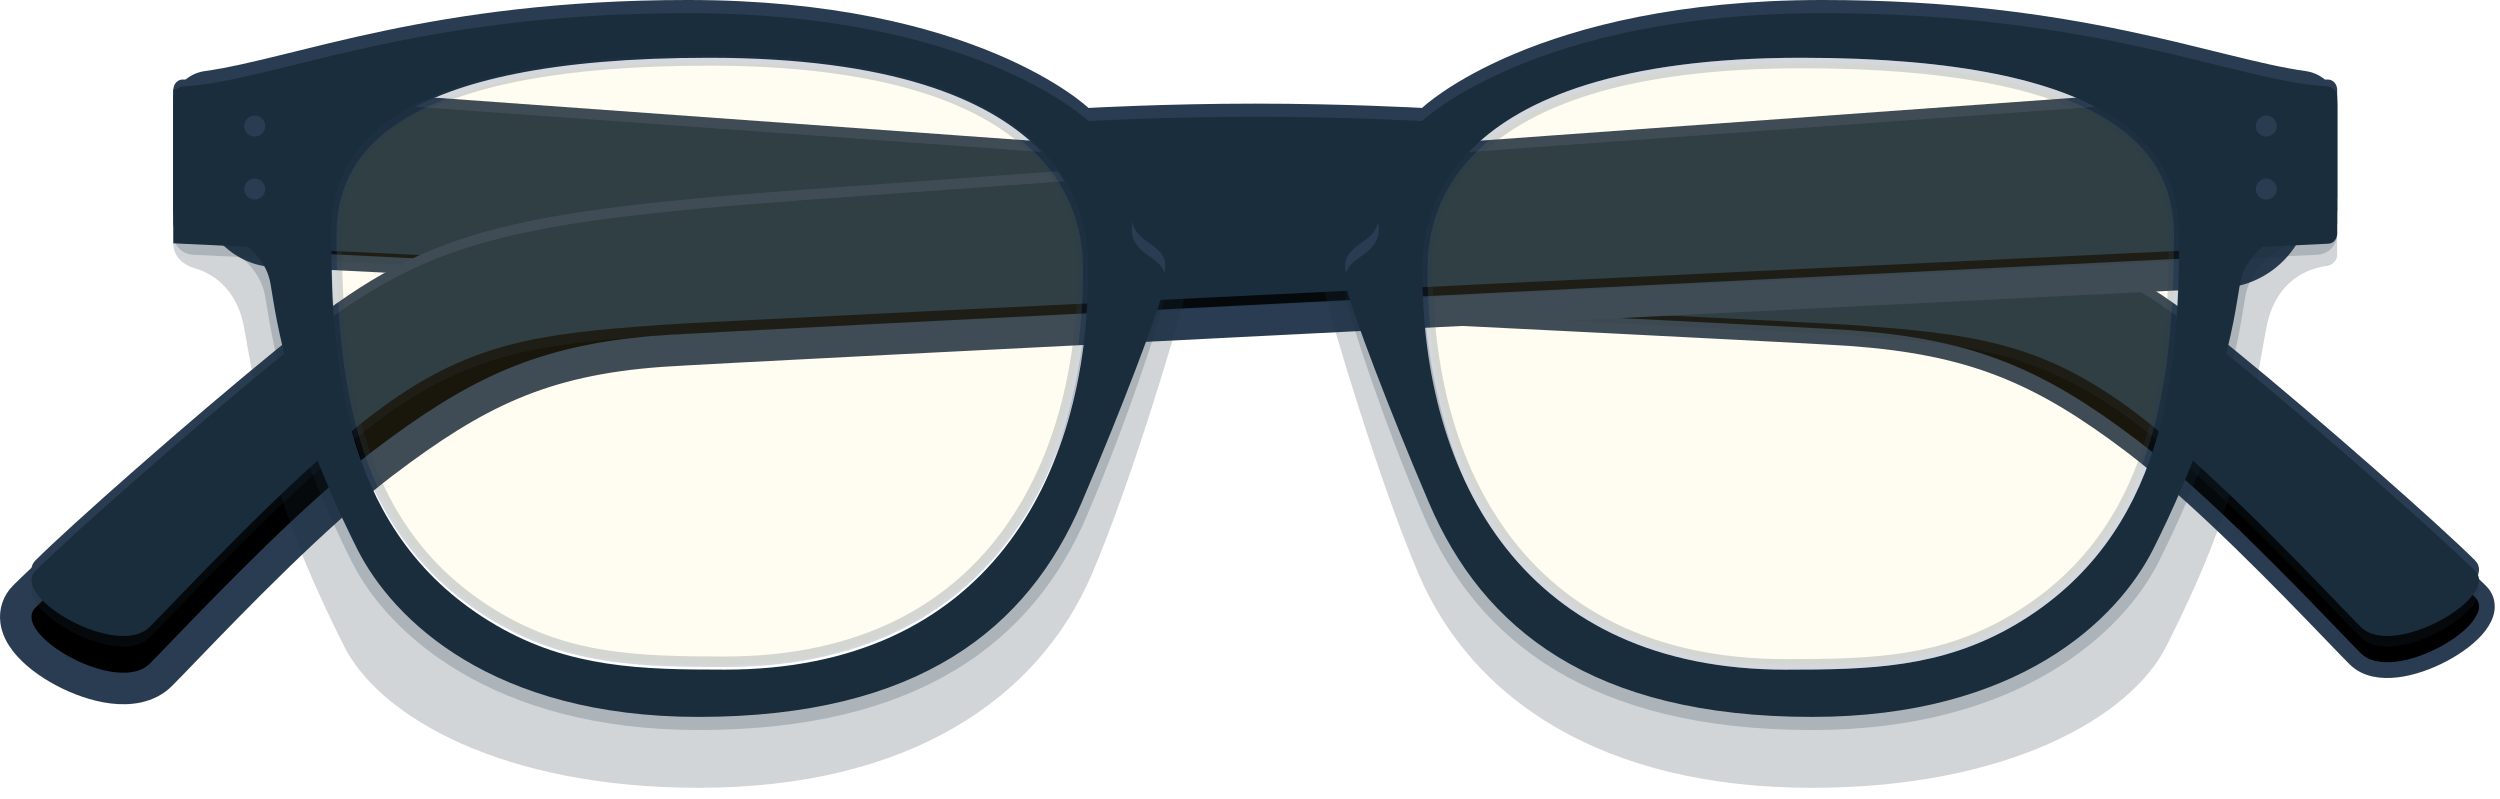
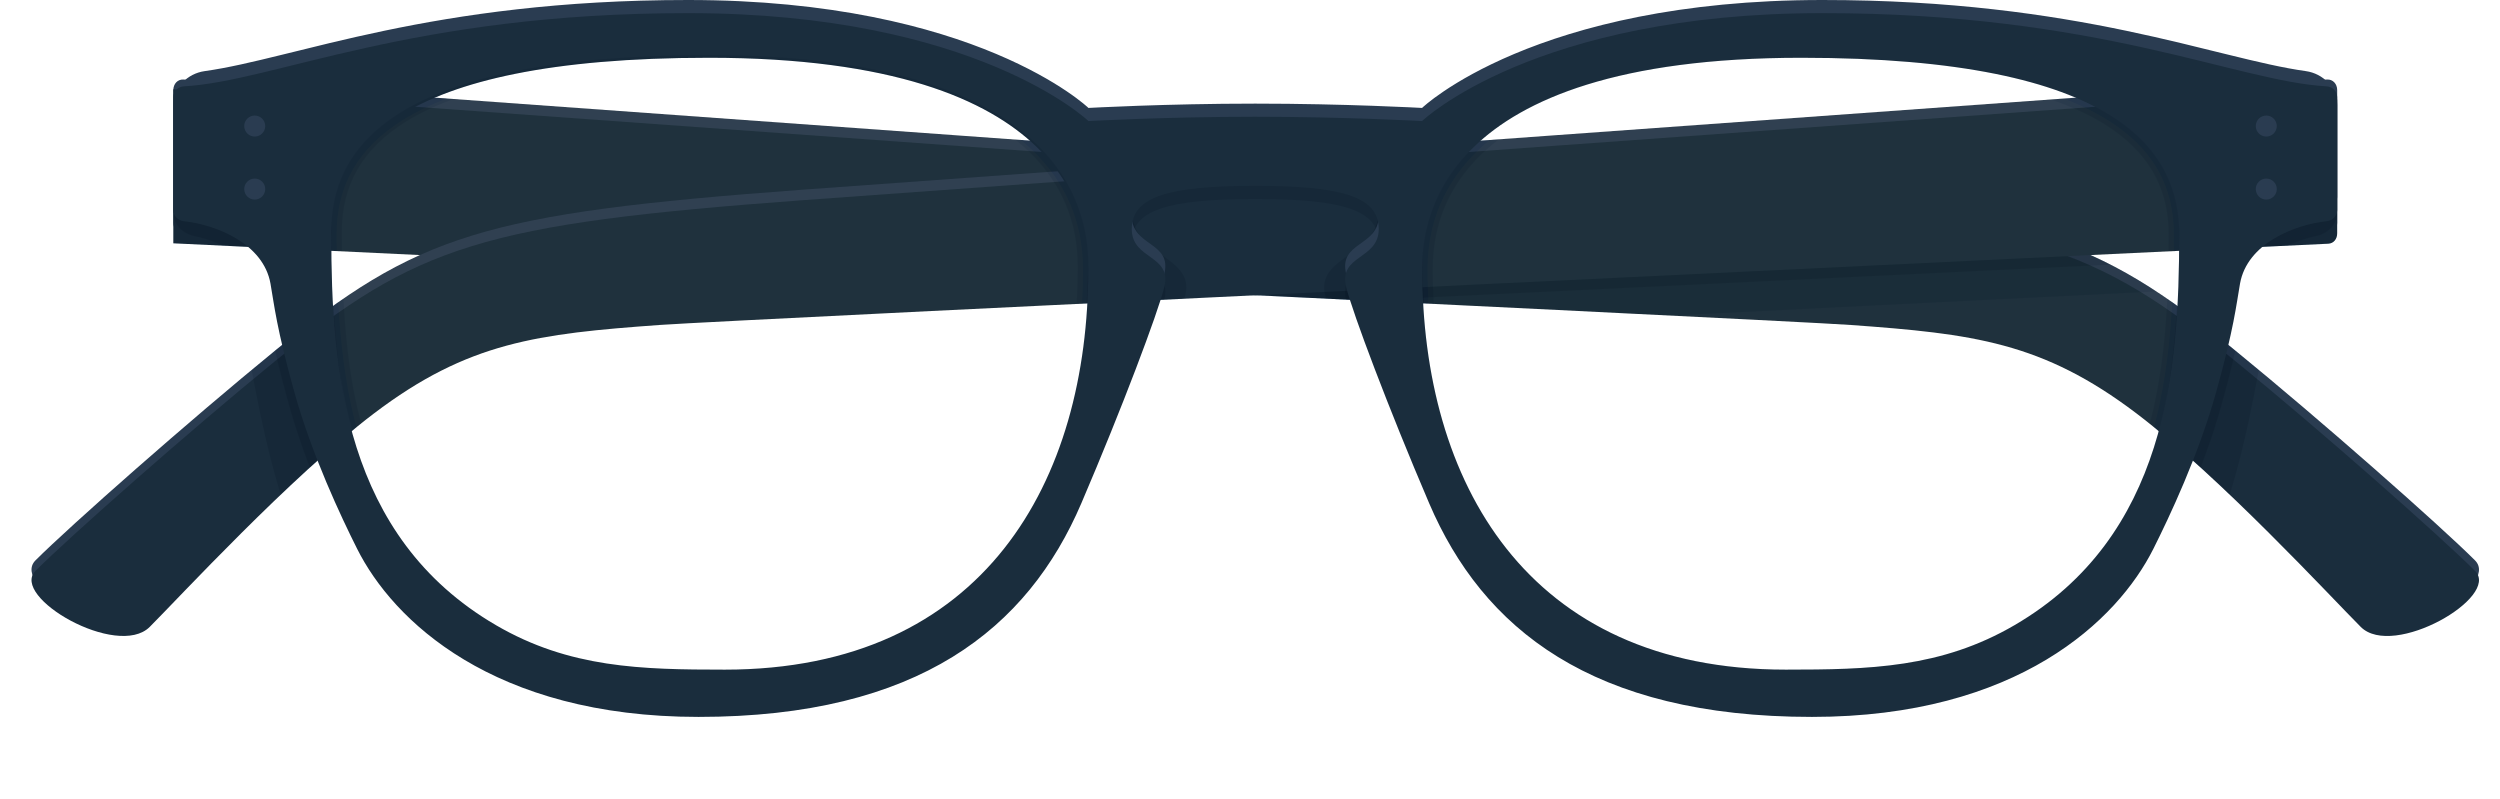
- <svg xmlns="http://www.w3.org/2000/svg" width="952" height="304" color-interpolation-filters="sRGB">
-   <g class="fill-shadow opacity-20">
-     <path d="M82 44l.222-2.992-3.222-.24v31.027c0 14.357 10.998 26.25 25.421 26.956 108.932 5.335 575.732 28.228 600.092 29.991 23.063 1.671 40.992 5.245 57.551 11.709 16.567 6.467 31.912 15.883 49.753 29.419 25.861 19.623 58.792 53.81 76.097 71.774 3.828 3.974 6.892 7.155 8.945 9.207 4.043 4.043 10.076 4.8 15.858 4.106 5.885-.707 12.223-2.982 17.746-5.929 5.495-2.931 10.485-6.686 13.491-10.567 1.498-1.935 2.678-4.124 2.974-6.431.316-2.467-.416-4.851-2.327-6.761-13.236-13.237-58.987-53.601-91.375-80.004-27.176-22.159-47.211-35.518-75.953-44.381-28.576-8.81-65.63-13.134-126.732-17.646-19.554-1.445-161.633-12.002-298.825-22.199C283.12 55.941 215.747 50.934 165.523 47.2l-60.485-4.496-16.863-1.253-4.433-.33-1.136-.084-.287-.022-.072-.005-.019-.001c-.004 0-.006 0-.228 2.991z" />
-     <path stroke="#2A3C51" stroke-width="6" d="M82 44l.222-2.992-3.222-.24v31.027c0 14.357 10.998 26.25 25.421 26.956 108.932 5.335 575.732 28.228 600.092 29.991 23.063 1.671 40.992 5.245 57.551 11.709 16.567 6.467 31.912 15.883 49.753 29.419 25.861 19.623 58.792 53.81 76.097 71.774 3.828 3.974 6.892 7.155 8.945 9.207 4.043 4.043 10.076 4.8 15.858 4.106 5.885-.707 12.223-2.982 17.746-5.929 5.495-2.931 10.485-6.686 13.491-10.567 1.498-1.935 2.678-4.124 2.974-6.431.316-2.467-.416-4.851-2.327-6.761-13.236-13.237-58.987-53.601-91.375-80.004-27.176-22.159-47.211-35.518-75.953-44.381-28.576-8.81-65.63-13.134-126.732-17.646-19.554-1.445-161.633-12.002-298.825-22.199C283.12 55.941 215.747 50.934 165.523 47.2l-60.485-4.496-16.863-1.253-4.433-.33-1.136-.084-.287-.022-.072-.005-.019-.001c-.004 0-.006 0-.228 2.991z" />
+ <svg xmlns="http://www.w3.org/2000/svg" width="952" height="304" viewBox="0 0 952 304" fill="none">
+   <g style="mix-blend-mode:soft-light" opacity="0.2">
+     <path d="M82 44L82.222 41.008L79 40.769V44V71.795C79 86.152 89.998 98.045 104.421 98.751C213.353 104.086 680.153 126.979 704.513 128.742C727.576 130.413 745.505 133.987 762.064 140.451C778.631 146.918 793.976 156.334 811.817 169.87C837.677 189.493 870.609 223.68 887.914 241.644C891.742 245.618 894.806 248.798 896.859 250.851C900.902 254.894 906.935 255.651 912.717 254.957C918.602 254.25 924.94 251.975 930.463 249.028C935.958 246.097 940.948 242.342 943.954 238.461C945.452 236.526 946.632 234.337 946.928 232.03C947.244 229.563 946.512 227.179 944.601 225.269C931.365 212.032 885.614 171.668 853.226 145.265C826.05 123.106 806.015 109.747 777.273 100.884C748.697 92.073 711.643 87.75 650.541 83.238C630.987 81.793 488.908 71.236 351.716 61.039C283.12 55.941 215.747 50.934 165.523 47.2L105.038 42.704L88.175 41.451L83.742 41.121L82.606 41.037L82.319 41.015L82.247 41.01L82.228 41.009C82.224 41.008 82.222 41.008 82 44Z" fill="#2A3C51" />
+     <path d="M82 44L82.222 41.008L79 40.769V44V71.795C79 86.152 89.998 98.045 104.421 98.751C213.353 104.086 680.153 126.979 704.513 128.742C727.576 130.413 745.505 133.987 762.064 140.451C778.631 146.918 793.976 156.334 811.817 169.87C837.677 189.493 870.609 223.68 887.914 241.644C891.742 245.618 894.806 248.798 896.859 250.851C900.902 254.894 906.935 255.651 912.717 254.957C918.602 254.25 924.94 251.975 930.463 249.028C935.958 246.097 940.948 242.342 943.954 238.461C945.452 236.526 946.632 234.337 946.928 232.03C947.244 229.563 946.512 227.179 944.601 225.269C931.365 212.032 885.614 171.668 853.226 145.265C826.05 123.106 806.015 109.747 777.273 100.884C748.697 92.073 711.643 87.75 650.541 83.238C630.987 81.793 488.908 71.236 351.716 61.039C283.12 55.941 215.747 50.934 165.523 47.2L105.038 42.704L88.175 41.451L83.742 41.121L82.606 41.037L82.319 41.015L82.247 41.01L82.228 41.009C82.224 41.008 82.222 41.008 82 44Z" stroke="#2A3C51" stroke-width="6" />
  </g>
-   <path fill="#1A2D3D" d="M69.939 38.284C67.622 38.117 66 39.977 66 42.3v46.723c0 4.27 3.228 7.782 7.493 7.985 69.87 3.33 605.403 28.874 631.237 30.743 46.53 3.37 72.97 6.47 108.9 33.73 31.8 24.13 74.2 70.1 85.35 81.25 12.31 12.31 53.38-11.46 43.5-21.34-13.13-13.13-58.79-53.42-91.15-79.8-54.11-44.12-78.73-52.33-201.01-61.36-37.159-2.746-531.19-38.396-580.381-41.946z" opacity=".2" />
-   <path fill="#2A3C51" d="M69.939 30.284C67.622 30.117 66 31.977 66 34.3v50.537c0 2.135 1.285 3.875 3.418 3.977 49.004 2.335 608.883 29.025 635.312 30.937 46.53 3.37 72.97 6.47 108.9 33.73 31.8 24.13 74.2 70.1 85.35 81.25 12.31 12.31 53.38-11.46 43.5-21.34-13.13-13.13-58.79-53.42-91.15-79.8-54.11-44.12-78.73-52.33-201.01-61.36-37.159-2.746-531.19-38.396-580.381-41.946z" />
-   <path fill="#1A2D3D" d="M66 34v58.65s611.09 29.1 638.73 31.1c46.53 3.37 72.97 6.47 108.9 33.73 31.8 24.13 74.2 70.1 85.35 81.25 12.31 12.31 53.38-11.46 43.5-21.34-13.13-13.13-58.79-53.42-91.15-79.8-54.11-44.12-78.73-52.33-201.01-61.36C611.21 73.34 66 34 66 34z" />
-   <g class="fill-shadow opacity-20">
-     <path d="M251.704 133.724c-22.755 1.648-40.337 5.65-56.536 12.451-16.25 6.822-31.382 16.574-49.171 30.074v.001c-25.638 19.454-58.287 53.341-75.642 71.355-3.877 4.024-6.99 7.256-9.092 9.358-5.009 5.008-12.2 5.7-18.338 4.962-6.343-.761-13.038-3.187-18.8-6.26-5.703-3.042-11.091-7.04-14.45-11.377-1.67-2.156-3.188-4.843-3.579-7.886-.43-3.362.595-6.678 3.181-9.265 13.344-13.343 59.186-53.772 91.601-80.207l.001-.001c27.297-22.252 47.684-35.886 76.965-44.913 28.947-8.924 66.33-13.26 127.394-17.77 19.55-1.444 160.124-12.001 295.819-22.198a6208150.881 6208150.881 0 00243.935-18.335l16.673-1.254 4.383-.33 1.123-.084.284-.02.071-.006.018-.002c.004 0 .006 0 .456 5.983l-.45-5.983 6.45-.485V73.796c0 15.915-12.224 29.159-28.276 29.953-108.306 5.358-569.722 28.217-594.02 29.975zm0 0l-.434-5.984.434 5.984z" />
-     <path stroke="#2A3C51" stroke-width="12" d="M251.704 133.724c-22.755 1.648-40.337 5.65-56.536 12.451-16.25 6.822-31.382 16.574-49.171 30.074v.001c-25.638 19.454-58.287 53.341-75.642 71.355-3.877 4.024-6.99 7.256-9.092 9.358-5.009 5.008-12.2 5.7-18.338 4.962-6.343-.761-13.038-3.187-18.8-6.26-5.703-3.042-11.091-7.04-14.45-11.377-1.67-2.156-3.188-4.843-3.579-7.886-.43-3.362.595-6.678 3.181-9.265 13.344-13.343 59.186-53.772 91.601-80.207l.001-.001c27.297-22.252 47.684-35.886 76.965-44.913 28.947-8.924 66.33-13.26 127.394-17.77 19.55-1.444 160.124-12.001 295.819-22.198a6208150.881 6208150.881 0 00243.935-18.335l16.673-1.254 4.383-.33 1.123-.084.284-.02.071-.006.018-.002c.004 0 .006 0 .456 5.983l-.45-5.983 6.45-.485V73.796c0 15.915-12.224 29.159-28.276 29.953-108.306 5.358-569.722 28.217-594.02 29.975zm0 0l-.434-5.984.434 5.984z" />
+   <g style="mix-blend-mode:soft-light" opacity="0.2">
+     <path d="M69.939 38.284C67.622 38.117 66 39.977 66 42.299V89.022C66 93.292 69.228 96.804 73.493 97.007C143.363 100.337 678.896 125.881 704.73 127.75C751.26 131.12 777.7 134.22 813.63 161.48C845.43 185.61 887.83 231.58 898.98 242.73C911.29 255.04 952.36 231.27 942.48 221.39C929.35 208.26 883.69 167.97 851.33 141.59C797.22 97.47 772.6 89.26 650.32 80.23C613.161 77.484 119.13 41.834 69.939 38.284Z" fill="#1A2D3D" />
  </g>
-   <path fill="#1A2D3D" d="M305.68 80.23c-122.28 9.03-146.9 17.24-201.01 61.35-32.36 26.39-78.02 66.67-91.15 79.8-9.88 9.88 31.19 33.65 43.5 21.34 11.15-11.15 53.55-57.12 85.35-81.25 35.93-27.27 62.37-30.36 108.9-33.73 25.834-1.869 561.367-27.413 631.237-30.743 4.266-.203 7.493-3.715 7.493-7.985V38S344.79 77.34 305.68 80.23z" opacity=".2" />
-   <path fill="#2A3C51" d="M305.68 72.23c-122.28 9.03-146.9 17.24-201.01 61.35-32.36 26.39-78.02 66.67-91.15 79.8-9.88 9.88 31.19 33.65 43.5 21.34 11.15-11.15 53.55-57.12 85.35-81.25 35.93-27.27 62.37-30.36 108.9-33.73 26.429-1.912 586.308-28.602 635.312-30.937C888.715 88.7 890 86.96 890 84.826V34.299c0-2.322-1.622-4.182-3.939-4.015-49.191 3.55-543.222 39.2-580.381 41.946z" />
-   <path fill="#1A2D3D" d="M305.68 76.23c-122.28 9.03-146.9 17.24-201.01 61.35-32.36 26.39-78.02 66.67-91.15 79.8-9.88 9.88 31.19 33.65 43.5 21.34 11.15-11.15 53.55-57.12 85.35-81.25 35.93-27.27 62.37-30.36 108.9-33.73 26.429-1.912 586.308-28.602 635.312-30.937C888.715 92.7 890 90.96 890 88.826V38.299c0-2.322-1.622-4.182-3.939-4.015-49.191 3.55-543.222 39.2-580.381 41.946z" />
-   <path fill="#1A2D3D" d="M694 8C584.28 8 541.52 49.1 541.52 49.1S512 47.46 478 47.46s-63.52 1.64-63.52 1.64S371.72 8 262 8C156.411 8 104.62 33.931 69.988 35.884 67.783 36.008 66 37.79 66 39.999v53.018c0 4.418 3.651 7.855 7.902 9.058C82.875 104.614 90.668 111.786 93 125c8.94 50.799 14.259 73.635 38 121 13.61 27.13 60.62 54 134.99 54 79.87 0 129.39-33.71 149.8-81.39 15.57-36.37 33.09-96.34 35.56-106.21 3.742-14.952-20.37-14.8-20.37-32.19 0-12.33 14.02-16.44 47.02-16.44s47.02 4.11 47.02 16.44c0 17.379-24.124 17.263-20.37 32.19 2.47 9.86 20 69.84 35.56 106.21 20.41 47.68 69.93 81.39 149.8 81.39 74.37 0 121.38-26.87 134.99-54 23.741-47.365 29.06-70.201 38-121 2.666-15.106 12.469-22.316 23.012-23.735 2.189-.295 3.988-2.054 3.988-4.263V39.999c0-2.21-1.783-3.99-3.988-4.115C851.38 33.93 799.589 8 694 8zM276 268c-31.83 0-59.17-.62-87.15-16.94-57.89-33.77-62.7-114.99-62.7-166.8C126.16 53.02 148.32 17 270 17c140 0 144.42 63.65 144.42 80.42C414.42 178 375 268 276 268zm491.15-16.94C739.17 267.38 711.83 268 680 268c-99 0-138.42-90-138.42-170.58C541.58 80.65 546 17 686 17c121.68 0 143.84 36.02 143.84 67.26 0 51.81-4.81 133.03-62.69 166.8z" opacity=".2" />
-   <path fill="#1A2D3D" d="M694 10c-109.72 0-152.48 41.1-152.48 41.1S512 49.46 478 49.46s-63.52 1.64-63.52 1.64S371.72 10 262 10C160.382 10 108.592 34.018 73.97 37.565c-4.395.45-7.97 4.001-7.97 8.42v35.018c0 4.419 3.61 7.97 7.937 8.86C85.29 92.197 98.6 99.397 101 113c1.48 8.41 2.25 16.7 9 41 6.77 24.37 17.93 47.89 24 60 13.61 27.13 53.62 64 131.99 64 83.87 0 127.39-33.71 147.8-81.39 15.57-36.37 27.09-72.34 29.56-82.21 2.47-9.87-6.6-13.15-9.07-13.15-2.47 0-3.3-4.93-3.3-9.04 0-12.33 14.02-16.44 47.02-16.44s47.02 4.11 47.02 16.44c0 4.11-.82 9.04-3.3 9.04s-11.55 3.29-9.07 13.15c2.47 9.86 14 45.84 29.56 82.21 20.41 47.68 63.93 81.39 147.8 81.39 78.37 0 118.38-36.87 131.99-64 6.07-12.11 17.23-35.63 24-60 6.75-24.3 7.52-32.59 9-41 2.401-13.603 15.711-20.803 27.063-23.138 4.328-.89 7.937-4.44 7.937-8.859V45.984c0-4.418-3.575-7.97-7.97-8.42C847.408 34.019 795.618 10 694 10zM276 260c-31.83 0-59.17-.62-87.15-16.94-57.89-33.77-72.7-106.99-72.7-158.8C116.16 53.02 148.32 17 270 17c140 0 154.42 63.65 154.42 80.42C424.42 178 375 260 276 260zm491.15-16.94C739.17 259.38 711.83 260 680 260c-99 0-148.42-72-148.42-152.58C531.58 90.65 546 17 686 17c121.68 0 153.84 46.02 153.84 77.26 0 51.81-14.81 115.03-72.69 148.8z" opacity=".2" />
-   <path fill="#2A3C51" d="M694 0C584.28 0 541.52 41.1 541.52 41.1S512 39.46 478 39.46s-63.52 1.64-63.52 1.64S371.72 0 262 0C164.192 0 112.545 22.25 77.938 27.082 71.374 27.998 66 33.36 66 39.987v35.035c0 2.21 1.79 3.968 3.987 4.204C82.301 80.55 100.31 87.752 103 103c1.48 8.41 2.25 16.7 9 41 6.77 24.37 17.93 47.89 24 60 13.61 27.13 51.62 64 129.99 64 83.87 0 125.39-33.71 145.8-81.39 15.57-36.37 29.09-72.34 31.56-82.21 3.117-12.456-12.37-10.38-12.37-22.19 0-12.33 14.02-16.44 47.02-16.44s47.02 4.11 47.02 16.44c0 11.809-15.502 9.74-12.37 22.19 2.47 9.86 16 45.84 31.56 82.21 20.41 47.68 61.93 81.39 145.8 81.39 78.37 0 116.38-36.87 129.99-64 6.07-12.11 17.23-35.63 24-60 6.75-24.3 7.52-32.59 9-41 2.691-15.248 20.699-22.45 33.013-23.774 2.196-.236 3.987-1.995 3.987-4.204V39.987c0-6.627-5.374-11.99-11.938-12.905C843.455 22.25 791.808 0 694 0zM276 260c-31.83 0-61.17 2.38-89.15-13.94-57.89-33.77-65.7-109.99-65.7-161.8C121.16 53.02 148.32 17 270 17c140 0 150.42 63.65 150.42 80.42C420.42 178 375 260 276 260zm495.15-17.94C743.17 258.38 709.83 260 678 260c-99 0-143.42-82-143.42-162.58C534.58 80.65 546 17 686 17c121.68 0 150.84 36.02 150.84 67.26 0 51.81-7.81 124.03-65.69 157.8z" />
-   <path fill="#1A2D3D" d="M694 5C584.28 5 541.52 46.1 541.52 46.1S512 44.46 478 44.46s-63.52 1.64-63.52 1.64S371.72 5 262 5C156.411 5 104.62 30.931 69.988 32.884 67.783 33.008 66 34.772 66 36.98v43.041c0 2.21 1.79 3.968 3.987 4.204C82.301 85.55 100.31 92.752 103 108c1.48 8.41 2.25 16.7 9 41 6.77 24.37 17.93 47.89 24 60 13.61 27.13 51.62 64 129.99 64 83.87 0 125.39-33.71 145.8-81.39 15.57-36.37 29.09-72.34 31.56-82.21 3.117-12.456-12.37-10.38-12.37-22.19 0-12.33 14.02-16.44 47.02-16.44s47.02 4.11 47.02 16.44c0 11.809-15.502 9.74-12.37 22.19 2.47 9.86 16 45.84 31.56 82.21 20.41 47.68 61.93 81.39 145.8 81.39 78.37 0 116.38-36.87 129.99-64 6.07-12.11 17.23-35.63 24-60 6.75-24.3 7.52-32.59 9-41 2.691-15.248 20.699-22.45 33.013-23.774 2.196-.236 3.987-1.995 3.987-4.204v-43.04c0-2.21-1.783-3.974-3.988-4.098C851.38 30.93 799.589 5 694 5zM276 255c-31.83 0-59.17-.62-87.15-16.94-57.89-33.77-62.7-96.99-62.7-148.8C126.16 58.02 148.32 22 270 22c140 0 144.42 63.65 144.42 80.42C414.42 183 375 255 276 255zm491.15-16.94C739.17 254.38 711.83 255 680 255c-99 0-138.42-72-138.42-152.58C541.58 85.65 546 22 686 22c121.68 0 143.84 36.02 143.84 67.26 0 51.81-4.81 115.03-62.69 148.8z" />
-   <path fill="#FFDC7F" d="M680 253c-45.71 0-80.96-15.25-104.76-45.31-20.71-26.15-31.65-62.55-31.65-105.27 0-17.63 6.43-32.79 19.1-45.06C585.55 35.22 627.04 24 686 24c54.25 0 93.44 7.27 116.49 21.62 17.06 10.61 25.35 24.89 25.35 43.65 0 57.69-7.48 115.44-61.71 147.07C739.62 251.8 713.71 253 680 253zM276 253c-33.71 0-59.62-1.2-86.14-16.67-54.23-31.63-61.71-89.38-61.71-147.07 0-18.76 8.29-33.04 25.35-43.65C176.56 31.27 215.75 24 270 24c58.96 0 100.45 11.22 123.32 33.36 12.67 12.27 19.1 27.43 19.1 45.06 0 42.72-10.94 79.12-31.65 105.27C356.96 237.75 321.71 253 276 253z" opacity=".1" />
-   <path fill="#2A3C51" d="M270 25c31.91 0 58.97 3.37 80.44 10.03 17.53 5.43 31.49 13.09 41.48 22.77 12.27 11.88 18.49 26.55 18.49 43.62 0 42.26-10.8 78.23-31.22 104.03-11.13 14.06-25.08 24.96-41.46 32.41C320 245.91 299.23 250 276 250c-34.45 0-58.98-1.14-85.13-16.39-25.15-14.67-41.92-36.06-51.26-65.39-4.67-14.68-9.45-35.66-9.45-79.95 0-18.01 7.98-31.73 24.4-41.95C177.29 32.17 216.13 25 270 25zm0-4c-121.68 0-143.84 36.02-143.84 67.26 0 51.81 4.81 115.03 62.7 148.8C216.83 253.38 244.17 254 276 254c99 0 138.42-72 138.42-152.58C414.42 84.65 410 21 270 21zM686 26c53.87 0 92.71 7.17 115.44 21.31 16.42 10.22 24.4 23.94 24.4 41.95 0 24.86-1.12 53.79-9.45 79.95-9.34 29.33-26.11 50.72-51.26 65.39C738.98 249.86 714.45 251 680 251c-23.23 0-44-4.09-61.74-12.15-16.38-7.45-30.33-18.35-41.46-32.41-20.42-25.79-31.22-61.76-31.22-104.03 0-17.07 6.22-31.75 18.49-43.62 9.99-9.67 23.95-17.33 41.48-22.77C627.03 29.37 654.09 26 686 26zm0-4c-140 0-144.42 63.65-144.42 80.42C541.58 183 581 255 680 255c31.83 0 59.17-.62 87.14-16.94 57.89-33.77 62.7-96.99 62.7-148.8C829.84 58.02 807.68 22 686 22z" opacity=".2" />
-   <path fill="#2A3C51" d="M97 52a4 4 0 100-8 4 4 0 000 8zM97 76a4 4 0 100-8 4 4 0 000 8zM863 52a4 4 0 100-8 4 4 0 000 8zM863 76a4 4 0 100-8 4 4 0 000 8z" />
+   <path d="M69.939 30.284C67.622 30.117 66 31.977 66 34.299V84.836C66 86.971 67.285 88.711 69.418 88.813C118.422 91.148 678.301 117.838 704.73 119.75C751.26 123.12 777.7 126.22 813.63 153.48C845.43 177.61 887.83 223.58 898.98 234.73C911.29 247.04 952.36 223.27 942.48 213.39C929.35 200.26 883.69 159.97 851.33 133.59C797.22 89.47 772.6 81.26 650.32 72.23C613.161 69.484 119.13 33.834 69.939 30.284Z" fill="#2A3C51" />
+   <path d="M66 34V92.65C66 92.65 677.09 121.75 704.73 123.75C751.26 127.12 777.7 130.22 813.63 157.48C845.43 181.61 887.83 227.58 898.98 238.73C911.29 251.04 952.36 227.27 942.48 217.39C929.35 204.26 883.69 163.97 851.33 137.59C797.22 93.47 772.6 85.26 650.32 76.23C611.21 73.34 66 34 66 34Z" fill="#1A2D3D" />
+   <g style="mix-blend-mode:soft-light" opacity="0.2">
+     <path d="M251.704 133.724C228.949 135.372 211.367 139.374 195.168 146.175C178.918 152.997 163.786 162.749 145.997 176.249L145.997 176.25C120.359 195.704 87.71 229.591 70.355 247.605C66.478 251.629 63.365 254.861 61.263 256.963C56.254 261.971 49.063 262.663 42.925 261.925C36.582 261.164 29.887 258.738 24.125 255.665C18.422 252.623 13.034 248.625 9.674 244.288C8.005 242.132 6.487 239.445 6.096 236.402C5.665 233.04 6.691 229.724 9.277 227.137C22.621 213.794 68.463 173.365 100.878 146.93L100.879 146.929C128.176 124.677 148.563 111.043 177.844 102.016C206.791 93.092 244.174 88.756 305.238 84.246C324.788 82.802 465.362 72.245 601.057 62.048C668.902 56.95 735.526 51.942 785.188 48.209C810.019 46.342 830.609 44.794 844.992 43.713L861.665 42.459L866.048 42.13L867.171 42.045L867.455 42.024L867.526 42.019L867.544 42.017C867.548 42.017 867.55 42.017 868 48L867.55 42.017L874 41.532V48V73.796C874 89.711 861.776 102.955 845.724 103.749C737.418 109.107 276.002 131.966 251.704 133.724ZM251.704 133.724L251.27 127.74L251.704 133.724Z" fill="#2A3C51" />
+     <path d="M251.704 133.724C228.949 135.372 211.367 139.374 195.168 146.175C178.918 152.997 163.786 162.749 145.997 176.249L145.997 176.25C120.359 195.704 87.71 229.591 70.355 247.605C66.478 251.629 63.365 254.861 61.263 256.963C56.254 261.971 49.063 262.663 42.925 261.925C36.582 261.164 29.887 258.738 24.125 255.665C18.422 252.623 13.034 248.625 9.674 244.288C8.005 242.132 6.487 239.445 6.096 236.402C5.665 233.04 6.691 229.724 9.277 227.137C22.621 213.794 68.463 173.365 100.878 146.93L100.879 146.929C128.176 124.677 148.563 111.043 177.844 102.016C206.791 93.092 244.174 88.756 305.238 84.246C324.788 82.802 465.362 72.245 601.057 62.048C668.902 56.95 735.526 51.942 785.188 48.209C810.019 46.342 830.609 44.794 844.992 43.713L861.665 42.459L866.048 42.13L867.171 42.045L867.455 42.024L867.526 42.019L867.544 42.017C867.548 42.017 867.55 42.017 868 48L867.55 42.017L874 41.532V48V73.796C874 89.711 861.776 102.955 845.724 103.749C737.418 109.107 276.002 131.966 251.704 133.724ZM251.704 133.724L251.27 127.74L251.704 133.724Z" stroke="#2A3C51" stroke-width="12" />
+   </g>
+   <g style="mix-blend-mode:soft-light" opacity="0.2">
+     <path d="M305.68 80.23C183.4 89.26 158.78 97.47 104.67 141.58C72.31 167.97 26.65 208.25 13.52 221.38C3.64 231.26 44.71 255.03 57.02 242.72C68.17 231.57 110.57 185.6 142.37 161.47C178.3 134.2 204.74 131.11 251.27 127.74C277.104 125.871 812.637 100.327 882.507 96.997C886.773 96.794 890 93.282 890 89.012V38C890 38 344.79 77.34 305.68 80.23Z" fill="#1A2D3D" />
+   </g>
+   <path d="M305.68 72.23C183.4 81.26 158.78 89.47 104.67 133.58C72.31 159.97 26.65 200.25 13.52 213.38C3.64 223.26 44.71 247.03 57.02 234.72C68.17 223.57 110.57 177.6 142.37 153.47C178.3 126.2 204.74 123.11 251.27 119.74C277.699 117.828 837.578 91.138 886.582 88.803C888.715 88.701 890 86.961 890 84.826V34.299C890 31.977 888.378 30.117 886.061 30.284C836.87 33.834 342.839 69.484 305.68 72.23Z" fill="#2A3C51" />
+   <path d="M305.68 76.23C183.4 85.26 158.78 93.47 104.67 137.58C72.31 163.97 26.65 204.25 13.52 217.38C3.64 227.26 44.71 251.03 57.02 238.72C68.17 227.57 110.57 181.6 142.37 157.47C178.3 130.2 204.74 127.11 251.27 123.74C277.699 121.828 837.578 95.138 886.582 92.803C888.715 92.701 890 90.961 890 88.826V38.299C890 35.977 888.378 34.117 886.061 34.284C836.87 37.834 342.839 73.484 305.68 76.23Z" fill="#1A2D3D" />
+   <g style="mix-blend-mode:soft-light" opacity="0.2">
+     <path d="M694 8C584.28 8 541.52 49.1 541.52 49.1C541.52 49.1 512 47.46 478 47.46C444 47.46 414.48 49.1 414.48 49.1C414.48 49.1 371.72 8 262 8C156.411 8 104.62 33.931 69.988 35.884C67.783 36.008 66 37.79 66 39.999C66 50.477 66 78.891 66 93.017C66 97.435 69.651 100.872 73.902 102.075C82.875 104.614 90.668 111.786 93 125C101.94 175.799 107.259 198.635 131 246C144.61 273.13 191.62 300 265.99 300C345.86 300 395.38 266.29 415.79 218.61C431.36 182.24 448.88 122.27 451.35 112.4C455.092 97.448 430.98 97.601 430.98 80.21C430.98 67.88 445 63.77 478 63.77C511 63.77 525.02 67.88 525.02 80.21C525.02 97.589 500.896 97.473 504.65 112.4C507.12 122.26 524.65 182.24 540.21 218.61C560.62 266.29 610.14 300 690.01 300C764.38 300 811.39 273.13 825 246C848.741 198.635 854.06 175.799 863 125C865.666 109.894 875.469 102.684 886.012 101.265C888.201 100.97 890 99.211 890 97.002C890 85.14 890 51.592 890 39.999C890 37.79 888.217 36.008 886.012 35.884C851.38 33.931 799.589 8 694 8ZM276 268C244.17 268 216.83 267.38 188.85 251.06C130.96 217.29 126.15 136.07 126.15 84.26C126.16 53.02 148.32 17 270 17C410 17 414.42 80.65 414.42 97.42C414.42 178 375 268 276 268ZM767.15 251.06C739.17 267.38 711.83 268 680 268C581 268 541.58 178 541.58 97.42C541.58 80.65 546 17 686 17C807.68 17 829.84 53.02 829.84 84.26C829.84 136.07 825.03 217.29 767.15 251.06Z" fill="#1A2D3D" />
+   </g>
+   <g style="mix-blend-mode:soft-light" opacity="0.2">
+     <path d="M694 10C584.28 10 541.52 51.1 541.52 51.1C541.52 51.1 512 49.46 478 49.46C444 49.46 414.48 51.1 414.48 51.1C414.48 51.1 371.72 10 262 10C160.382 10 108.592 34.018 73.97 37.565C69.575 38.015 66 41.566 66 45.984C66 55.508 66 71.35 66 81.003C66 85.422 69.609 88.972 73.937 89.862C85.288 92.197 98.6 99.397 101 113C102.48 121.41 103.25 129.7 110 154C116.77 178.37 127.93 201.89 134 214C147.61 241.13 187.62 278 265.99 278C349.86 278 393.38 244.29 413.79 196.61C429.36 160.24 440.88 124.27 443.35 114.4C445.82 104.53 436.75 101.25 434.28 101.25C431.81 101.25 430.98 96.32 430.98 92.21C430.98 79.88 445 75.77 478 75.77C511 75.77 525.02 79.88 525.02 92.21C525.02 96.32 524.2 101.25 521.72 101.25C519.24 101.25 510.17 104.54 512.65 114.4C515.12 124.26 526.65 160.24 542.21 196.61C562.62 244.29 606.14 278 690.01 278C768.38 278 808.39 241.13 822 214C828.07 201.89 839.23 178.37 846 154C852.75 129.7 853.52 121.41 855 113C857.401 99.397 870.711 92.197 882.063 89.862C886.391 88.972 890 85.422 890 81.003C890 71.35 890 55.508 890 45.984C890 41.566 886.425 38.015 882.03 37.565C847.409 34.018 795.618 10 694 10ZM276 260C244.17 260 216.83 259.38 188.85 243.06C130.96 209.29 116.15 136.07 116.15 84.26C116.16 53.02 148.32 17 270 17C410 17 424.42 80.65 424.42 97.42C424.42 178 375 260 276 260ZM767.15 243.06C739.17 259.38 711.83 260 680 260C581 260 531.58 188 531.58 107.42C531.58 90.65 546 17 686 17C807.68 17 839.84 63.02 839.84 94.26C839.84 146.07 825.03 209.29 767.15 243.06Z" fill="#1A2D3D" />
+   </g>
+   <path d="M694 0C584.28 0 541.52 41.1 541.52 41.1C541.52 41.1 512 39.46 478 39.46C444 39.46 414.48 41.1 414.48 41.1C414.48 41.1 371.72 0 262 0C164.192 0 112.545 22.25 77.938 27.082C71.374 27.998 66 33.36 66 39.987C66 51.227 66 67.409 66 75.022C66 77.231 67.791 78.99 69.987 79.226C82.301 80.549 100.309 87.752 103 103C104.48 111.41 105.25 119.7 112 144C118.77 168.37 129.93 191.89 136 204C149.61 231.13 187.62 268 265.99 268C349.86 268 391.38 234.29 411.79 186.61C427.36 150.24 440.88 114.27 443.35 104.4C446.467 91.944 430.98 94.021 430.98 82.21C430.98 69.88 445 65.77 478 65.77C511 65.77 525.02 69.88 525.02 82.21C525.02 94.019 509.518 91.949 512.65 104.4C515.12 114.26 528.65 150.24 544.21 186.61C564.62 234.29 606.14 268 690.01 268C768.38 268 806.39 231.13 820 204C826.07 191.89 837.23 168.37 844 144C850.75 119.7 851.52 111.41 853 103C855.691 87.752 873.699 80.549 886.013 79.226C888.209 78.99 890 77.231 890 75.022C890 67.409 890 51.227 890 39.987C890 33.36 884.626 27.998 878.062 27.082C843.455 22.25 791.808 0 694 0ZM276 260C244.17 260 214.83 262.38 186.85 246.06C128.96 212.29 121.15 136.07 121.15 84.26C121.16 53.02 148.32 17 270 17C410 17 420.42 80.65 420.42 97.42C420.42 178 375 260 276 260ZM771.15 242.06C743.17 258.38 709.83 260 678 260C579 260 534.58 178 534.58 97.42C534.58 80.65 546 17 686 17C807.68 17 836.84 53.02 836.84 84.26C836.84 136.07 829.03 208.29 771.15 242.06Z" fill="#2A3C51" />
+   <path d="M694 5C584.28 5 541.52 46.1 541.52 46.1C541.52 46.1 512 44.46 478 44.46C444 44.46 414.48 46.1 414.48 46.1C414.48 46.1 371.72 5 262 5C156.411 5 104.62 30.931 69.988 32.884C67.783 33.008 66 34.772 66 36.981C66 46.455 66 70.27 66 80.022C66 82.231 67.791 83.99 69.987 84.226C82.301 85.549 100.309 92.752 103 108C104.48 116.41 105.25 124.7 112 149C118.77 173.37 129.93 196.89 136 209C149.61 236.13 187.62 273 265.99 273C349.86 273 391.38 239.29 411.79 191.61C427.36 155.24 440.88 119.27 443.35 109.4C446.467 96.944 430.98 99.021 430.98 87.21C430.98 74.88 445 70.77 478 70.77C511 70.77 525.02 74.88 525.02 87.21C525.02 99.019 509.518 96.949 512.65 109.4C515.12 119.26 528.65 155.24 544.21 191.61C564.62 239.29 606.14 273 690.01 273C768.38 273 806.39 236.13 820 209C826.07 196.89 837.23 173.37 844 149C850.75 124.7 851.52 116.41 853 108C855.691 92.752 873.699 85.549 886.013 84.226C888.209 83.99 890 82.231 890 80.022C890 70.27 890 46.455 890 36.981C890 34.772 888.217 33.008 886.012 32.884C851.38 30.931 799.589 5 694 5ZM276 255C244.17 255 216.83 254.38 188.85 238.06C130.96 204.29 126.15 141.07 126.15 89.26C126.16 58.02 148.32 22 270 22C410 22 414.42 85.65 414.42 102.42C414.42 183 375 255 276 255ZM767.15 238.06C739.17 254.38 711.83 255 680 255C581 255 541.58 183 541.58 102.42C541.58 85.65 546 22 686 22C807.68 22 829.84 58.02 829.84 89.26C829.84 141.07 825.03 204.29 767.15 238.06Z" fill="#1A2D3D" />
+   <g style="mix-blend-mode:soft-light" opacity="0.1">
+     <path d="M680 253C634.29 253 599.04 237.75 575.24 207.69C554.53 181.54 543.59 145.14 543.59 102.42C543.59 84.79 550.02 69.63 562.69 57.36C585.55 35.22 627.04 24 686 24C740.25 24 779.44 31.27 802.49 45.62C819.55 56.23 827.84 70.51 827.84 89.27C827.84 146.96 820.36 204.71 766.13 236.34C739.62 251.8 713.71 253 680 253Z" fill="#FFDC7F" />
+   </g>
+   <g style="mix-blend-mode:soft-light" opacity="0.1">
+     <path d="M276 253C242.29 253 216.38 251.8 189.86 236.33C135.63 204.7 128.15 146.95 128.15 89.26C128.15 70.5 136.44 56.22 153.5 45.61C176.56 31.27 215.75 24 270 24C328.96 24 370.45 35.22 393.32 57.36C405.99 69.63 412.42 84.79 412.42 102.42C412.42 145.14 401.48 181.54 380.77 207.69C356.96 237.75 321.71 253 276 253Z" fill="#FFDC7F" />
+   </g>
+   <g style="mix-blend-mode:soft-light" opacity="0.2">
+     <path d="M270 25C301.91 25 328.97 28.37 350.44 35.03C367.97 40.46 381.93 48.12 391.92 57.8C404.19 69.68 410.41 84.35 410.41 101.42C410.41 143.68 399.61 179.65 379.19 205.45C368.06 219.51 354.11 230.41 337.73 237.86C320 245.91 299.23 250 276 250C241.55 250 217.02 248.86 190.87 233.61C165.72 218.94 148.95 197.55 139.61 168.22C134.94 153.54 130.16 132.56 130.16 88.27C130.16 70.26 138.14 56.54 154.56 46.32C177.29 32.17 216.13 25 270 25ZM270 21C148.32 21 126.16 57.02 126.16 88.26C126.16 140.07 130.97 203.29 188.86 237.06C216.83 253.38 244.17 254 276 254C375 254 414.42 182 414.42 101.42C414.42 84.65 410 21 270 21Z" fill="#2A3C51" />
+   </g>
+   <g style="mix-blend-mode:soft-light" opacity="0.2">
+     <path d="M686 26C739.87 26 778.71 33.17 801.44 47.31C817.86 57.53 825.84 71.25 825.84 89.26C825.84 114.12 824.72 143.05 816.39 169.21C807.05 198.54 790.28 219.93 765.13 234.6C738.98 249.86 714.45 251 680 251C656.77 251 636 246.91 618.26 238.85C601.88 231.4 587.93 220.5 576.8 206.44C556.38 180.65 545.58 144.68 545.58 102.41C545.58 85.34 551.8 70.66 564.07 58.79C574.06 49.12 588.02 41.46 605.55 36.02C627.03 29.37 654.09 26 686 26ZM686 22C546 22 541.58 85.65 541.58 102.42C541.58 183 581 255 680 255C711.83 255 739.17 254.38 767.14 238.06C825.03 204.29 829.84 141.07 829.84 89.26C829.84 58.02 807.68 22 686 22Z" fill="#2A3C51" />
+   </g>
+   <path d="M97 52C99.209 52 101 50.209 101 48C101 45.791 99.209 44 97 44C94.791 44 93 45.791 93 48C93 50.209 94.791 52 97 52Z" fill="#2A3C51" />
+   <path d="M97 76C99.209 76 101 74.209 101 72C101 69.791 99.209 68 97 68C94.791 68 93 69.791 93 72C93 74.209 94.791 76 97 76Z" fill="#2A3C51" />
+   <path d="M863 52C865.209 52 867 50.209 867 48C867 45.791 865.209 44 863 44C860.791 44 859 45.791 859 48C859 50.209 860.791 52 863 52Z" fill="#2A3C51" />
+   <path d="M863 76C865.209 76 867 74.209 867 72C867 69.791 865.209 68 863 68C860.791 68 859 69.791 859 72C859 74.209 860.791 76 863 76Z" fill="#2A3C51" />
</svg>
